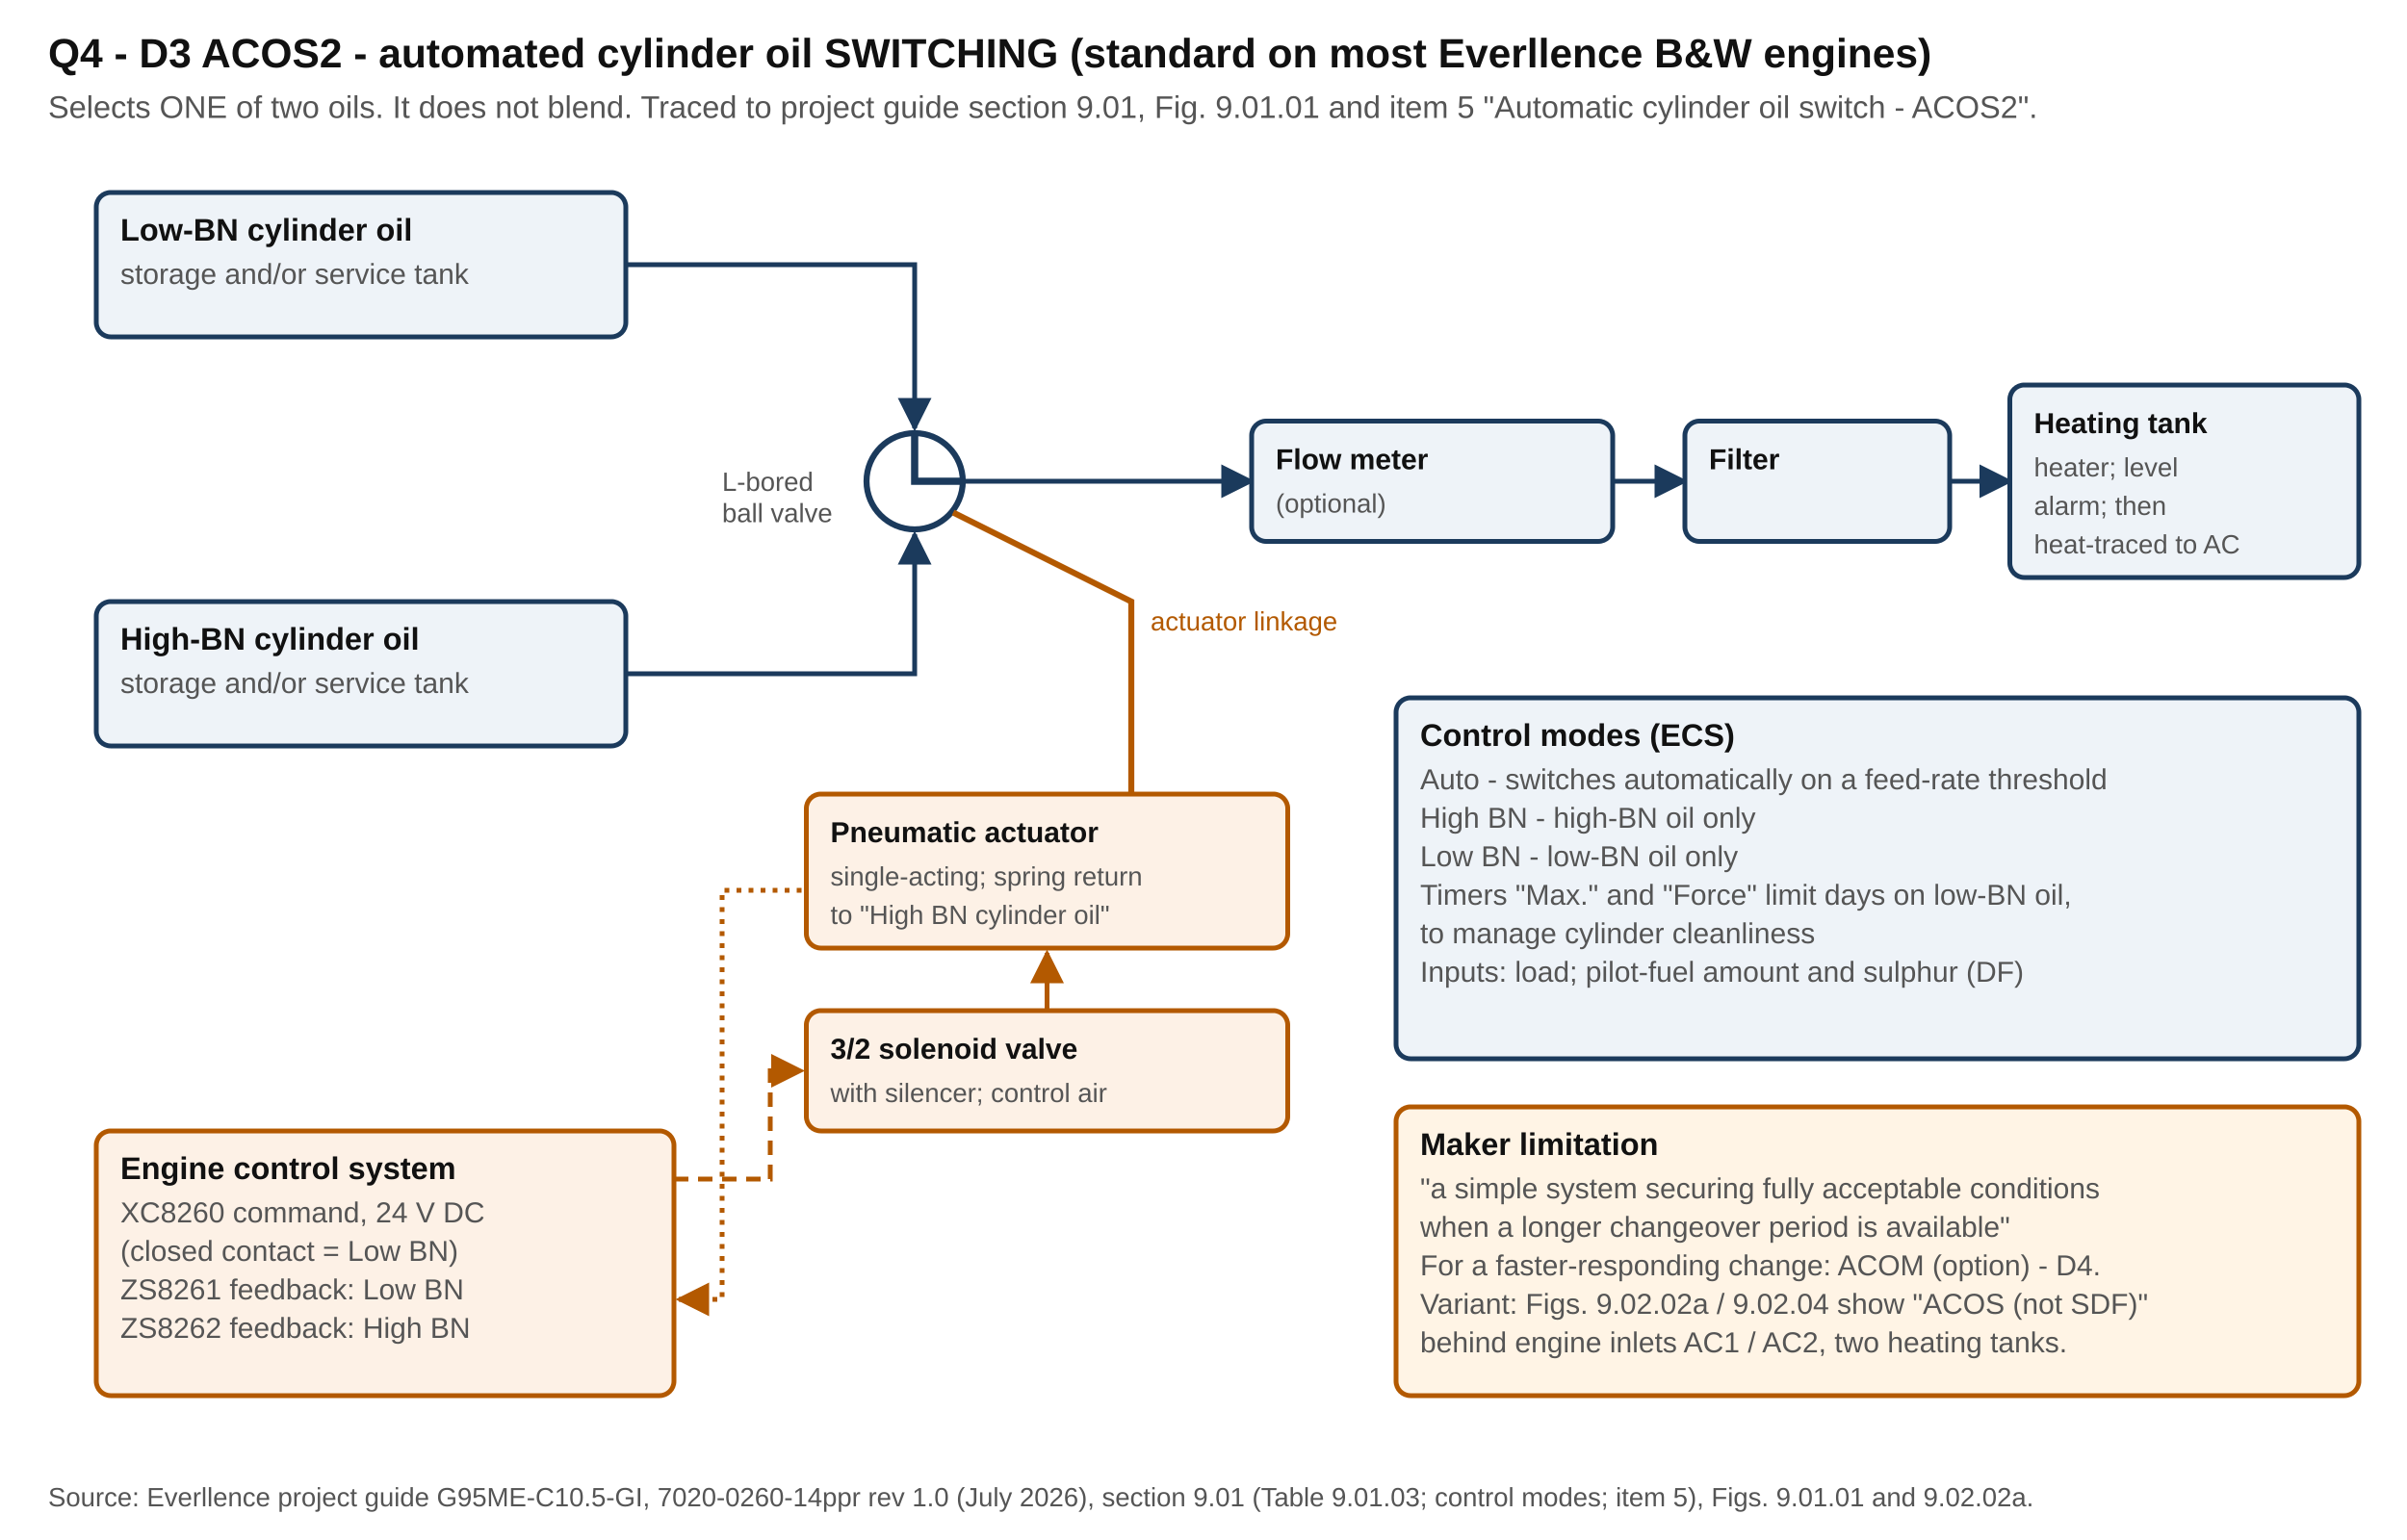
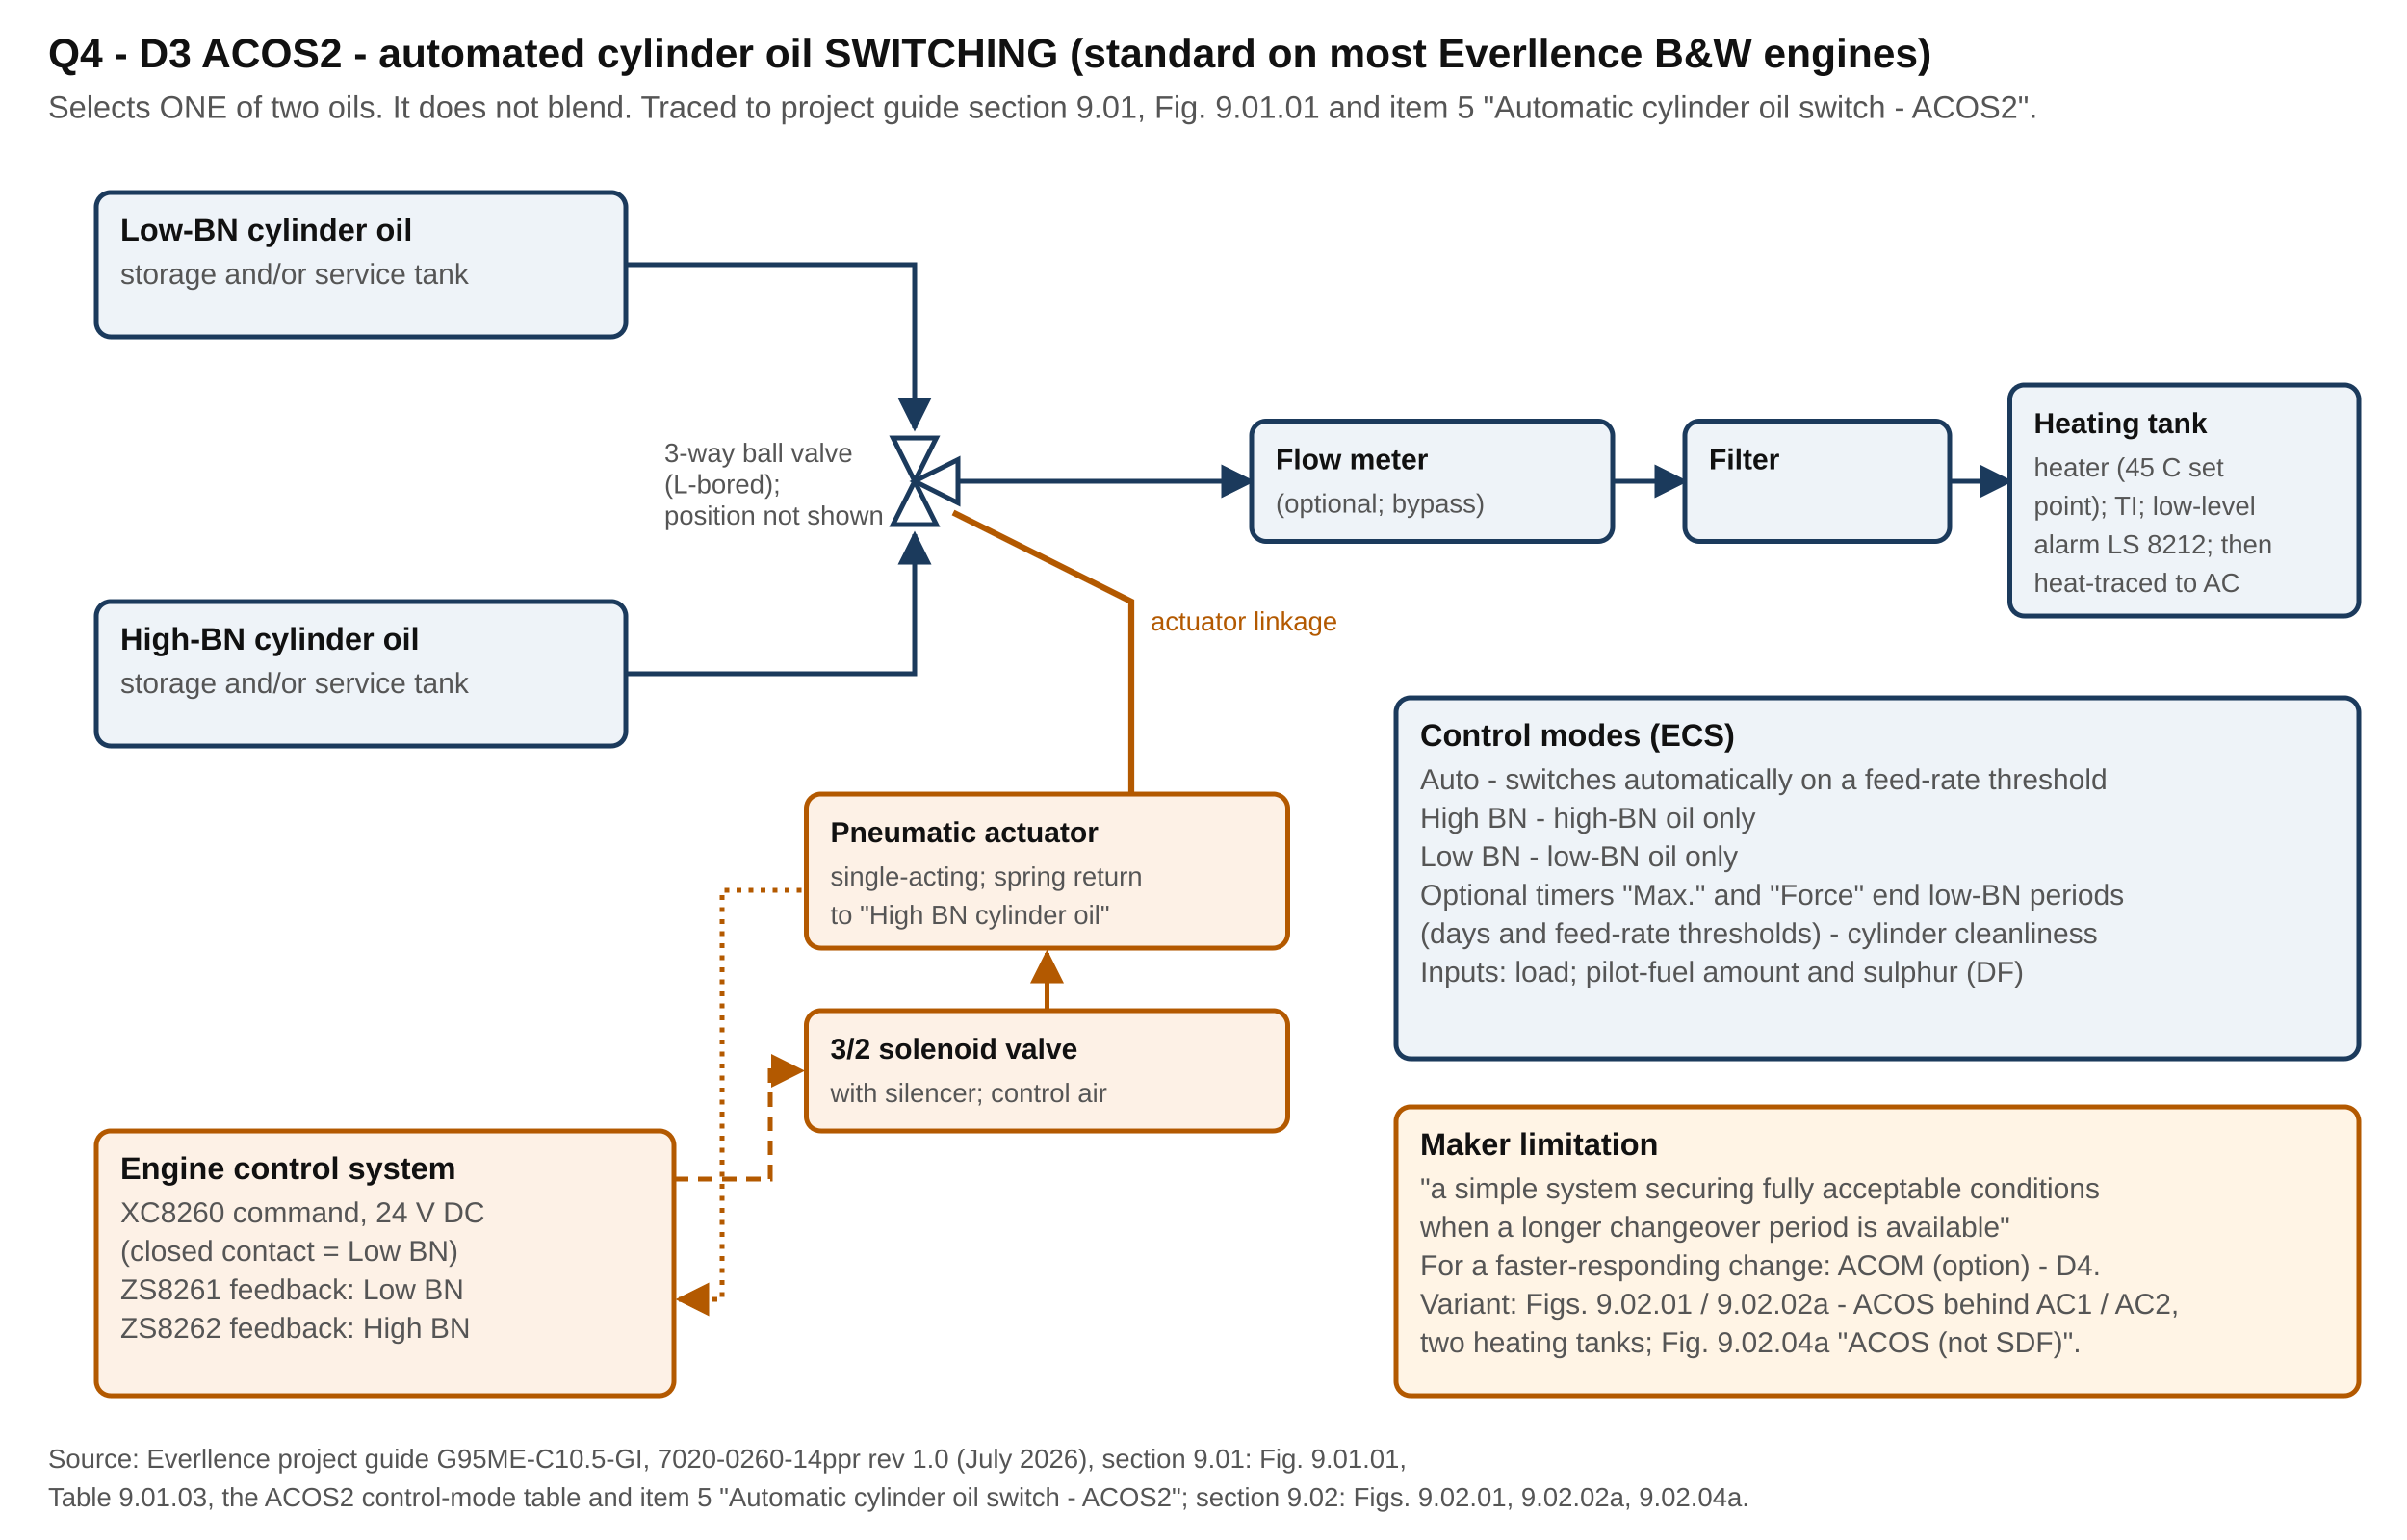
<svg xmlns="http://www.w3.org/2000/svg" viewBox="0 0 1000 640" font-family="Arial, Helvetica, sans-serif" font-size="13" role="img" aria-labelledby="t d">
  <defs>
    <marker id="a" viewBox="0 0 10 10" refX="9" refY="5" markerWidth="7" markerHeight="7" orient="auto-start-reverse">
      <path d="M0 0 L10 5 L0 10 z" fill="#1b3a5c" />
    </marker>
    <marker id="ac" viewBox="0 0 10 10" refX="9" refY="5" markerWidth="7" markerHeight="7" orient="auto-start-reverse">
      <path d="M0 0 L10 5 L0 10 z" fill="#b35900" />
    </marker>
    <marker id="ah" viewBox="0 0 10 10" refX="9" refY="5" markerWidth="7" markerHeight="7" orient="auto-start-reverse">
      <path d="M0 0 L10 5 L0 10 z" fill="#2e7d32" />
    </marker>
  </defs>
  <rect x="0" y="0" width="1000" height="640" fill="#ffffff" />
  <text x="20" y="28" font-size="17" font-weight="bold" fill="#111">Q4 - D3  ACOS2 - automated cylinder oil SWITCHING (standard on most Everllence B&amp;W engines)</text>
  <text x="20" y="49" fill="#555">Selects ONE of two oils. It does not blend. Traced to project guide section 9.01, Fig. 9.01.01 and item 5 "Automatic cylinder oil switch - ACOS2".</text>
  <rect x="40" y="80" width="220" height="60" rx="6" fill="#eef3f8" stroke="#1b3a5c" stroke-width="2" />
  <text x="50" y="100" font-weight="bold" fill="#111">Low-BN cylinder oil</text>
  <text x="50" y="118" font-size="12" fill="#555">storage and/or service tank</text>
  <rect x="40" y="250" width="220" height="60" rx="6" fill="#eef3f8" stroke="#1b3a5c" stroke-width="2" />
  <text x="50" y="270" font-weight="bold" fill="#111">High-BN cylinder oil</text>
  <text x="50" y="288" font-size="12" fill="#555">storage and/or service tank</text>
  <path d="M260 110 H380 V178" fill="none" stroke="#1b3a5c" stroke-width="2" marker-end="url(#a)" />
  <path d="M260 280 H380 V222" fill="none" stroke="#1b3a5c" stroke-width="2" marker-end="url(#a)" />
-   <circle cx="380" cy="200" r="20" fill="#fff" stroke="#1b3a5c" stroke-width="2.5" />
-   <path d="M380 180 V200 H400" fill="none" stroke="#1b3a5c" stroke-width="3" />
-   <text x="300" y="204" font-size="11" fill="#555">L-bored</text>
-   <text x="300" y="217" font-size="11" fill="#555">ball valve</text>
-   <path d="M400 200 H520" fill="none" stroke="#1b3a5c" stroke-width="2" marker-end="url(#a)" />
+   <path d="M380 200 L389 182 L371 182 Z" fill="#fff" stroke="#1b3a5c" stroke-width="2" />
+   <path d="M380 200 L371 218 L389 218 Z" fill="#fff" stroke="#1b3a5c" stroke-width="2" />
+   <path d="M380 200 L398 209 L398 191 Z" fill="#fff" stroke="#1b3a5c" stroke-width="2" />
+   <text x="276" y="192" font-size="11" fill="#555">3-way ball valve</text>
+   <text x="276" y="205" font-size="11" fill="#555">(L-bored);</text>
+   <text x="276" y="218" font-size="11" fill="#555">position not shown</text>
+   <path d="M398 200 H520" fill="none" stroke="#1b3a5c" stroke-width="2" marker-end="url(#a)" />
  <rect x="335" y="330" width="200" height="64" rx="6" fill="#fdf1e6" stroke="#b35900" stroke-width="2" />
  <text x="345" y="350" font-size="12" font-weight="bold" fill="#111">Pneumatic actuator</text>
  <text x="345" y="368" font-size="11" fill="#555">single-acting; spring return</text>
  <text x="345" y="384" font-size="11" fill="#555">to "High BN cylinder oil"</text>
  <path d="M470 330 V250 L396 213" fill="none" stroke="#b35900" stroke-width="2.5" />
  <text x="478" y="262" font-size="11" fill="#b35900">actuator linkage</text>
  <rect x="335" y="420" width="200" height="50" rx="6" fill="#fdf1e6" stroke="#b35900" stroke-width="2" />
  <text x="345" y="440" font-size="12" font-weight="bold" fill="#111">3/2 solenoid valve</text>
  <text x="345" y="458" font-size="11" fill="#555">with silencer; control air</text>
  <path d="M435 420 V396" fill="none" stroke="#b35900" stroke-width="2" marker-end="url(#ac)" />
  <rect x="40" y="470" width="240" height="110" rx="6" fill="#fdf1e6" stroke="#b35900" stroke-width="2" />
  <text x="50" y="490" font-weight="bold" fill="#111">Engine control system</text>
  <text x="50" y="508" font-size="12" fill="#555">XC8260 command, 24 V DC</text>
  <text x="50" y="524" font-size="12" fill="#555">(closed contact = Low BN)</text>
  <text x="50" y="540" font-size="12" fill="#555">ZS8261 feedback: Low BN</text>
  <text x="50" y="556" font-size="12" fill="#555">ZS8262 feedback: High BN</text>
  <path d="M280 490 H320 V445 H333" fill="none" stroke="#b35900" stroke-width="2" stroke-dasharray="6 4" marker-end="url(#ac)" />
  <path d="M333 370 H300 V540 H282" fill="none" stroke="#b35900" stroke-width="2" stroke-dasharray="2 3" marker-end="url(#ac)" />
  <rect x="520" y="175" width="150" height="50" rx="6" fill="#eef3f8" stroke="#1b3a5c" stroke-width="2" />
  <text x="530" y="195" font-size="12" font-weight="bold" fill="#111">Flow meter</text>
-   <text x="530" y="213" font-size="11" fill="#555">(optional)</text>
+   <text x="530" y="213" font-size="11" fill="#555">(optional; bypass)</text>
  <path d="M670 200 H700" fill="none" stroke="#1b3a5c" stroke-width="2" marker-end="url(#a)" />
  <rect x="700" y="175" width="110" height="50" rx="6" fill="#eef3f8" stroke="#1b3a5c" stroke-width="2" />
  <text x="710" y="195" font-size="12" font-weight="bold" fill="#111">Filter</text>
  <path d="M810 200 H835" fill="none" stroke="#1b3a5c" stroke-width="2" marker-end="url(#a)" />
-   <rect x="835" y="160" width="145" height="80" rx="6" fill="#eef3f8" stroke="#1b3a5c" stroke-width="2" />
+   <rect x="835" y="160" width="145" height="96" rx="6" fill="#eef3f8" stroke="#1b3a5c" stroke-width="2" />
  <text x="845" y="180" font-size="12" font-weight="bold" fill="#111">Heating tank</text>
-   <text x="845" y="198" font-size="11" fill="#555">heater; level</text>
-   <text x="845" y="214" font-size="11" fill="#555">alarm; then</text>
-   <text x="845" y="230" font-size="11" fill="#555">heat-traced to AC</text>
+   <text x="845" y="198" font-size="11" fill="#555">heater (45 C set</text>
+   <text x="845" y="214" font-size="11" fill="#555">point); TI; low-level</text>
+   <text x="845" y="230" font-size="11" fill="#555">alarm LS 8212; then</text>
+   <text x="845" y="246" font-size="11" fill="#555">heat-traced to AC</text>
  <rect x="580" y="290" width="400" height="150" rx="6" fill="#eef3f8" stroke="#1b3a5c" stroke-width="2" />
  <text x="590" y="310" font-weight="bold" fill="#111">Control modes (ECS)</text>
  <text x="590" y="328" font-size="12" fill="#555">Auto - switches automatically on a feed-rate threshold</text>
  <text x="590" y="344" font-size="12" fill="#555">High BN - high-BN oil only</text>
  <text x="590" y="360" font-size="12" fill="#555">Low BN - low-BN oil only</text>
-   <text x="590" y="376" font-size="12" fill="#555">Timers "Max." and "Force" limit days on low-BN oil,</text>
-   <text x="590" y="392" font-size="12" fill="#555">to manage cylinder cleanliness</text>
+   <text x="590" y="376" font-size="12" fill="#555">Optional timers "Max." and "Force" end low-BN periods</text>
+   <text x="590" y="392" font-size="12" fill="#555">(days and feed-rate thresholds) - cylinder cleanliness</text>
  <text x="590" y="408" font-size="12" fill="#555">Inputs: load; pilot-fuel amount and sulphur (DF)</text>
  <rect x="580" y="460" width="400" height="120" rx="6" fill="#fff4e5" stroke="#b35900" stroke-width="2" />
  <text x="590" y="480" font-weight="bold" fill="#111">Maker limitation</text>
  <text x="590" y="498" font-size="12" fill="#555">"a simple system securing fully acceptable conditions</text>
  <text x="590" y="514" font-size="12" fill="#555">when a longer changeover period is available"</text>
  <text x="590" y="530" font-size="12" fill="#555">For a faster-responding change: ACOM (option) - D4.</text>
-   <text x="590" y="546" font-size="12" fill="#555">Variant: Figs. 9.02.02a / 9.02.04 show "ACOS (not SDF)"</text>
-   <text x="590" y="562" font-size="12" fill="#555">behind engine inlets AC1 / AC2, two heating tanks.</text>
-   <text x="20" y="626" font-size="11" fill="#555">Source: Everllence project guide G95ME-C10.5-GI, 7020-0260-14ppr rev 1.0 (July 2026), section 9.01 (Table 9.01.03; control modes; item 5), Figs. 9.01.01 and 9.02.02a.</text>
+   <text x="590" y="546" font-size="12" fill="#555">Variant: Figs. 9.02.01 / 9.02.02a - ACOS behind AC1 / AC2,</text>
+   <text x="590" y="562" font-size="12" fill="#555">two heating tanks; Fig. 9.02.04a "ACOS (not SDF)".</text>
+   <text x="20" y="610" font-size="11" fill="#555">Source: Everllence project guide G95ME-C10.5-GI, 7020-0260-14ppr rev 1.0 (July 2026), section 9.01: Fig. 9.01.01,</text>
+   <text x="20" y="626" font-size="11" fill="#555">Table 9.01.03, the ACOS2 control-mode table and item 5 "Automatic cylinder oil switch - ACOS2"; section 9.02: Figs. 9.02.01, 9.02.02a, 9.02.04a.</text>
</svg>
